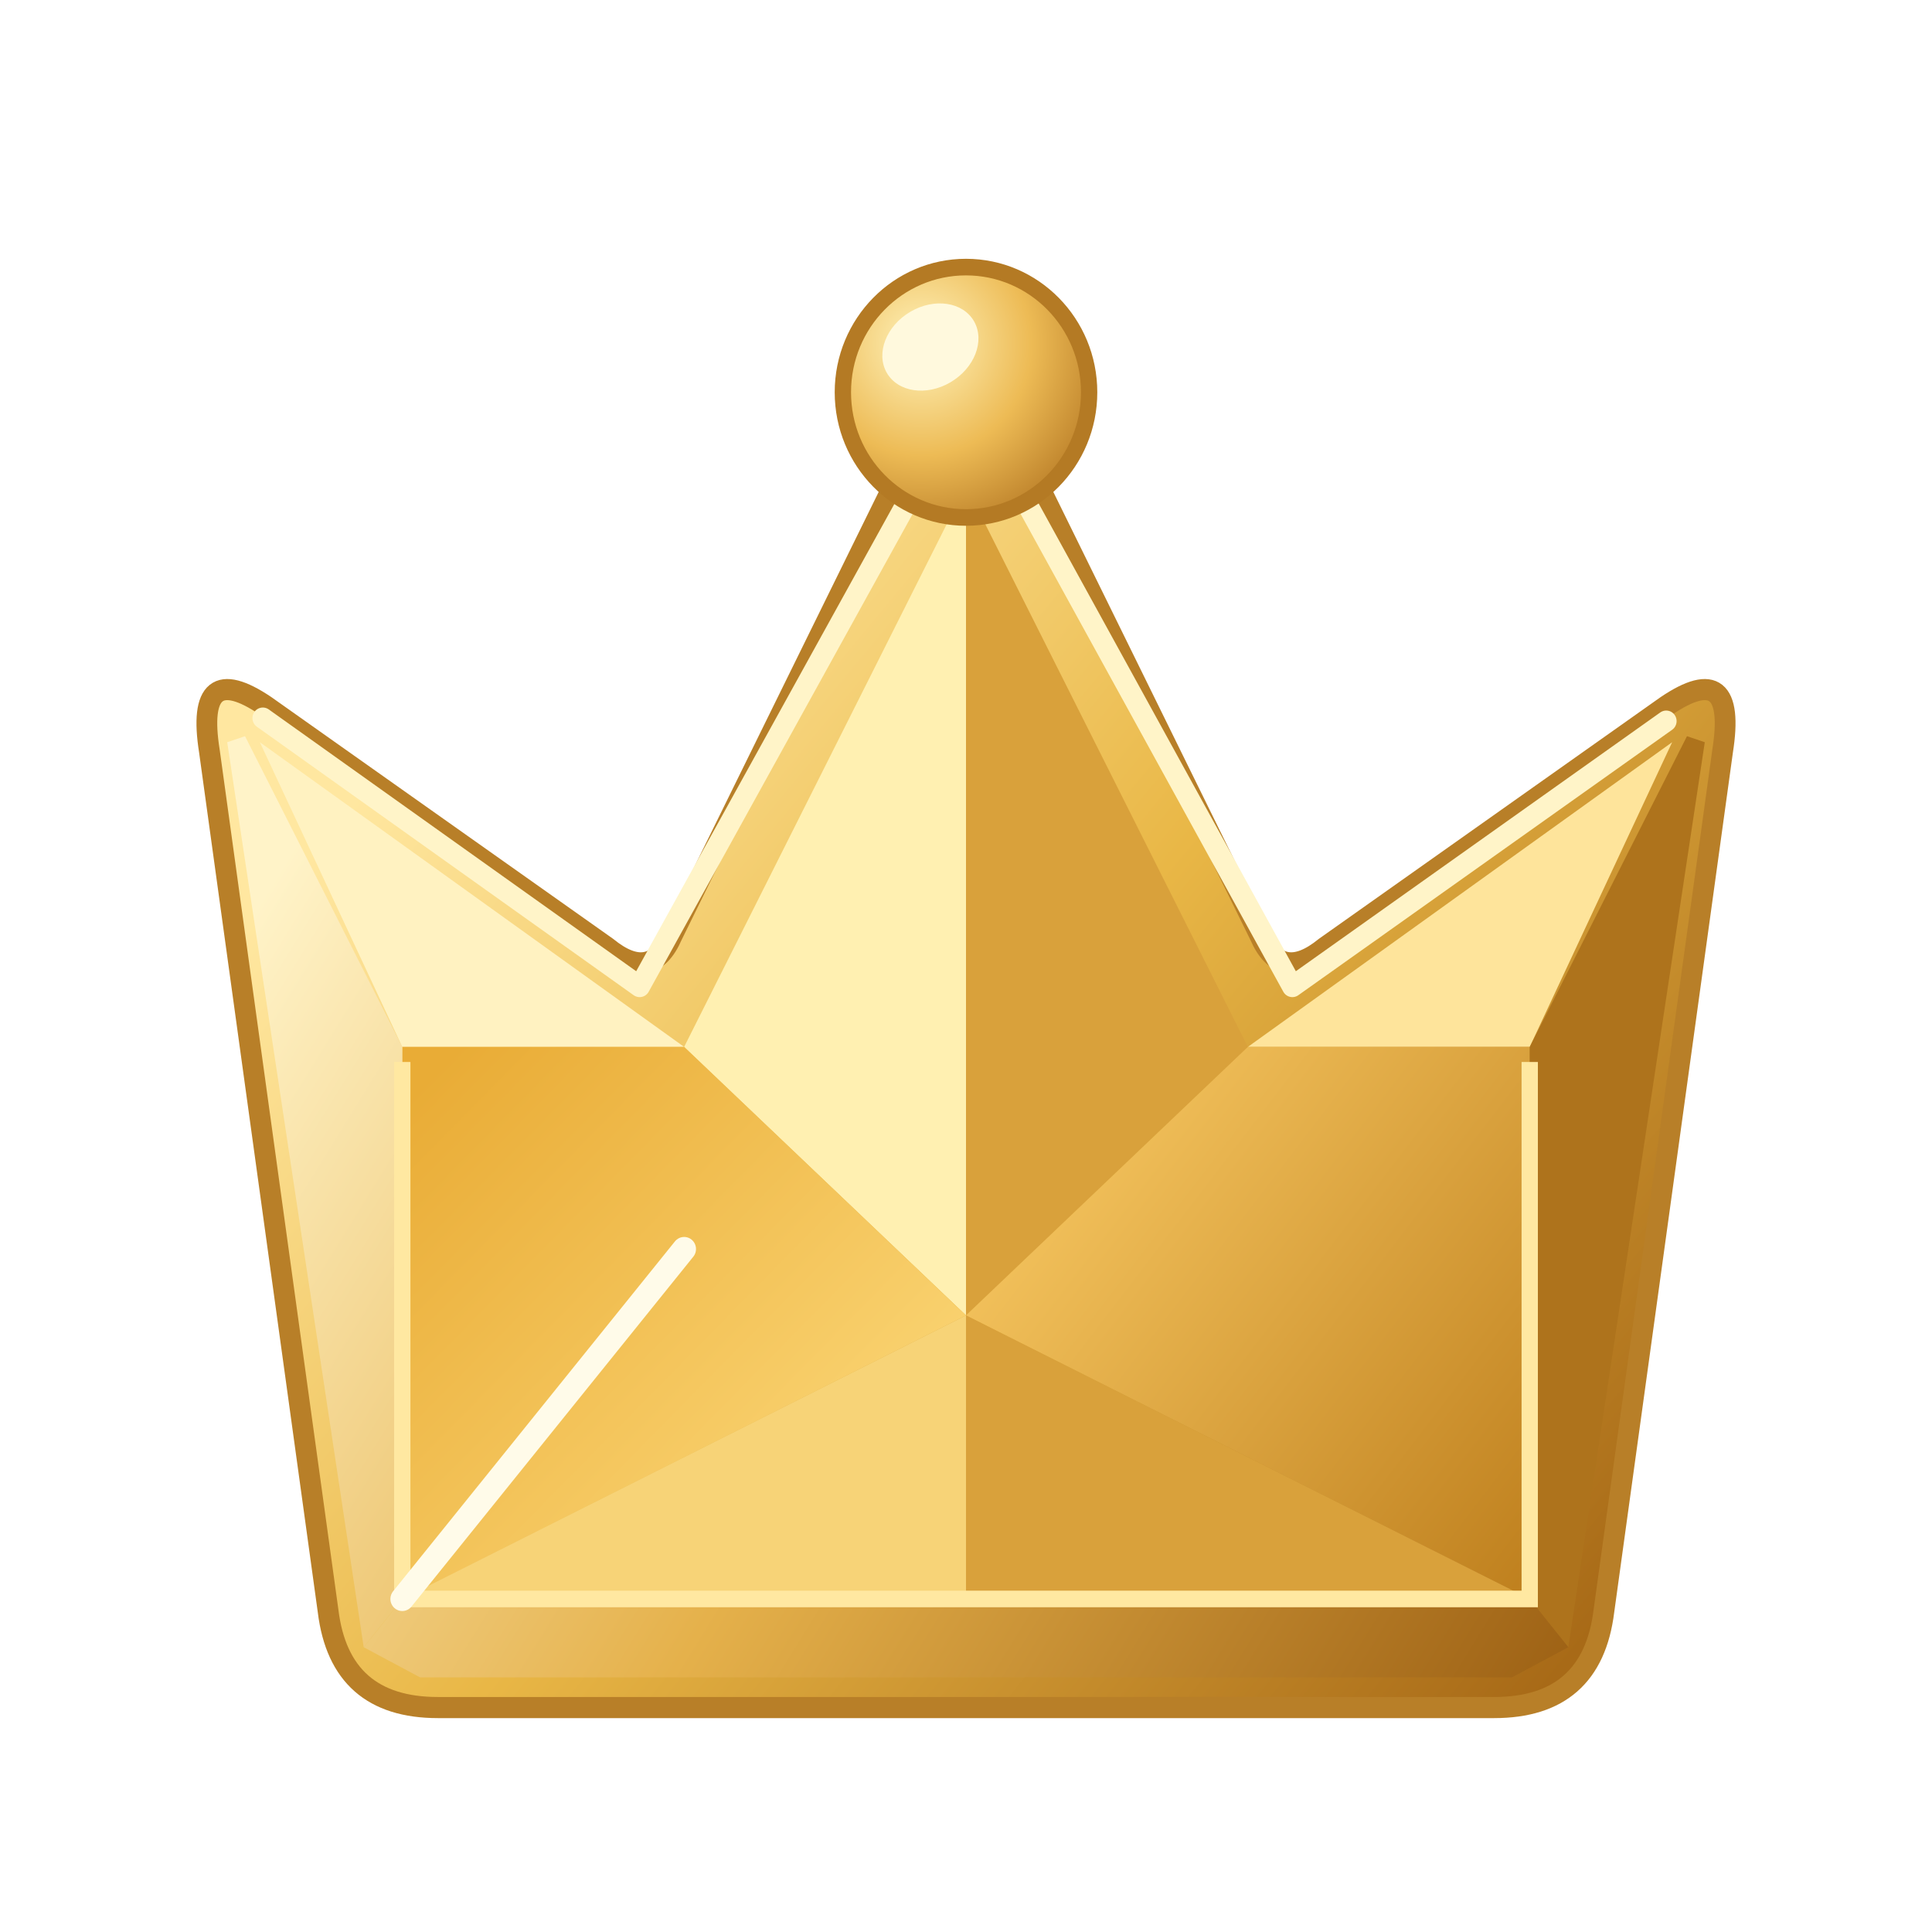
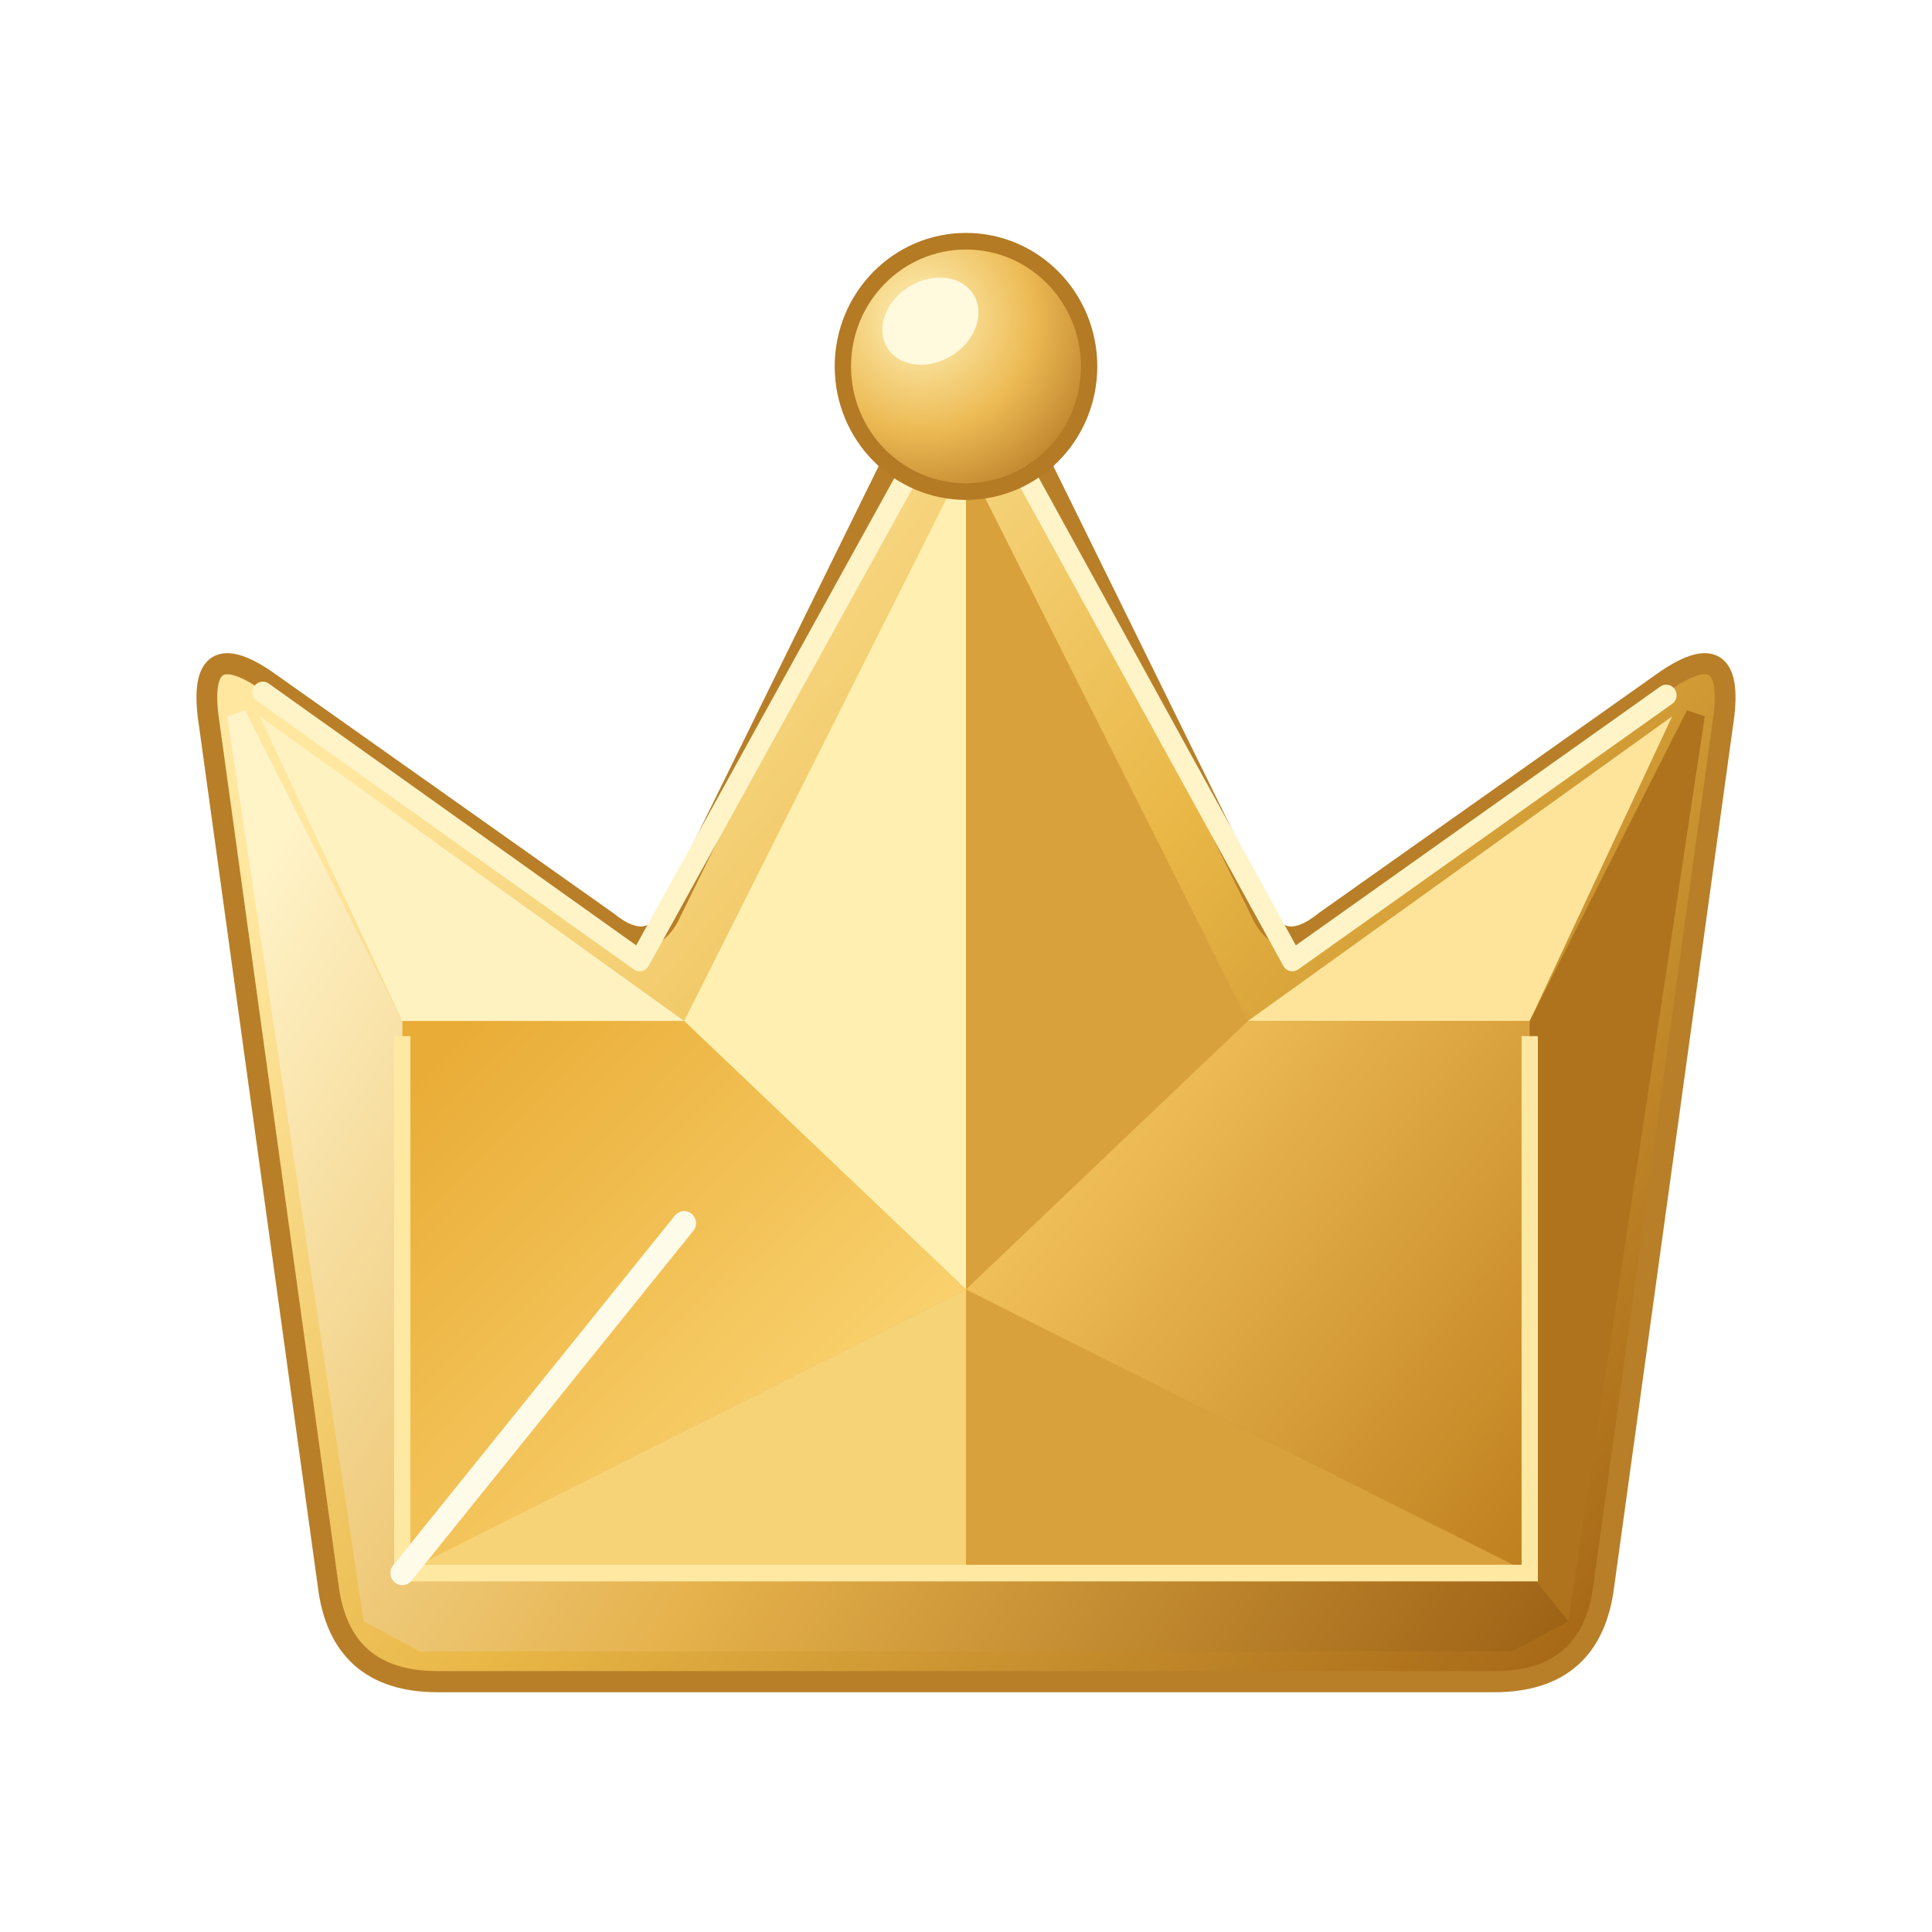
- <svg xmlns="http://www.w3.org/2000/svg" width="24" height="24" viewBox="0 0 56 56" fill="none">
+ <svg xmlns="http://www.w3.org/2000/svg" width="24" height="24" viewBox="0 7 56 43.5" fill="none">
  <defs>
    <linearGradient id="goldBody" x1="9" y1="19" x2="47" y2="51" gradientUnits="userSpaceOnUse">
      <stop stop-color="#FFE7A0" />
      <stop offset="0.45" stop-color="#E9B746" />
      <stop offset="1" stop-color="#A86A17" />
    </linearGradient>
    <linearGradient id="leftFace" x1="10" y1="30" x2="28" y2="48" gradientUnits="userSpaceOnUse">
      <stop stop-color="#E9AC36" />
      <stop offset="1" stop-color="#FFDF83" />
    </linearGradient>
    <linearGradient id="rightFace" x1="29" y1="33" x2="47" y2="47" gradientUnits="userSpaceOnUse">
      <stop stop-color="#F6C660" />
      <stop offset="1" stop-color="#BF801E" />
    </linearGradient>
    <linearGradient id="bevel" x1="5" y1="23" x2="48" y2="50" gradientUnits="userSpaceOnUse">
      <stop stop-color="#FFF3C8" />
      <stop offset="0.5" stop-color="#E5B14B" />
      <stop offset="1" stop-color="#9E6215" />
    </linearGradient>
    <radialGradient id="tip" cx="0" cy="0" r="1" gradientTransform="translate(26.5 5.8) rotate(52) scale(7.7)" gradientUnits="userSpaceOnUse">
      <stop stop-color="#FFF3BC" />
      <stop offset="0.48" stop-color="#EDBB55" />
      <stop offset="1" stop-color="#A76717" />
    </radialGradient>
  </defs>
  <g transform="translate(3.92 4.9) scale(0.86 0.8744)">
    <path d="M25.7 10.2L18.1 25.4Q17.4 27 15.9 25.8L4.4 17.8Q2 16.2 2.5 19.3L6.5 47.8Q6.9 51 10.2 51H45.8Q49.1 51 49.5 47.8L53.5 19.3Q54 16.2 51.6 17.8L40.1 25.8Q38.6 27 37.9 25.4L30.3 10.2Z" fill="url(#goldBody)" stroke="#B87F28" stroke-width="0.7" stroke-linejoin="round" />
    <path d="M28 10.5L18.5 29.1L28 38Z" fill="#FFF0B1" />
    <path d="M28 10.5L37.5 29.1L28 38Z" fill="#D9A13B" />
    <path d="M4.2 19L18.5 29.1H9Z" fill="#FFF2C1" />
    <path d="M51.8 19L37.5 29.1H47Z" fill="#FEE49B" />
    <path d="M9 29.1H18.5L28 38L9 47.4Z" fill="url(#leftFace)" />
    <path d="M9 47.4L28 38V47.4Z" fill="#F7D377" />
    <path d="M37.5 29.1H47V47.4L28 38Z" fill="url(#rightFace)" />
    <path d="M28 38L47 47.4H28Z" fill="#D9A13B" />
    <path d="M3.7 18.8L9 29.1V47.4L7.7 49L3.1 19Z" fill="url(#bevel)" />
    <path d="M52.3 18.8L47 29.1V47.4L48.3 49L52.9 19Z" fill="#AE731C" />
    <path d="M7.7 49L9 47.4H47L48.3 49L46.4 50H9.6Z" fill="url(#bevel)" />
    <path d="M4.3 18.2L17 27.1L26.1 10.9M30 11L39 27.1L51.6 18.3" stroke="#FFF4C8" stroke-width="0.7" stroke-linecap="round" stroke-linejoin="round" />
    <path d="M9 29.6V47.4H47V29.6" stroke="#FFE8A1" stroke-width="0.55" />
    <path d="M9 47.4L18.5 35.8" stroke="#FFFBE9" stroke-width="0.8" stroke-linecap="round" />
    <circle cx="28" cy="7.4" r="4.15" fill="url(#tip)" stroke="#B47A24" stroke-width="0.55" />
    <ellipse cx="26.8" cy="5.9" rx="1.7" ry="1.35" transform="rotate(-30 26.8 5.9)" fill="#FFF9DD" />
  </g>
</svg>
